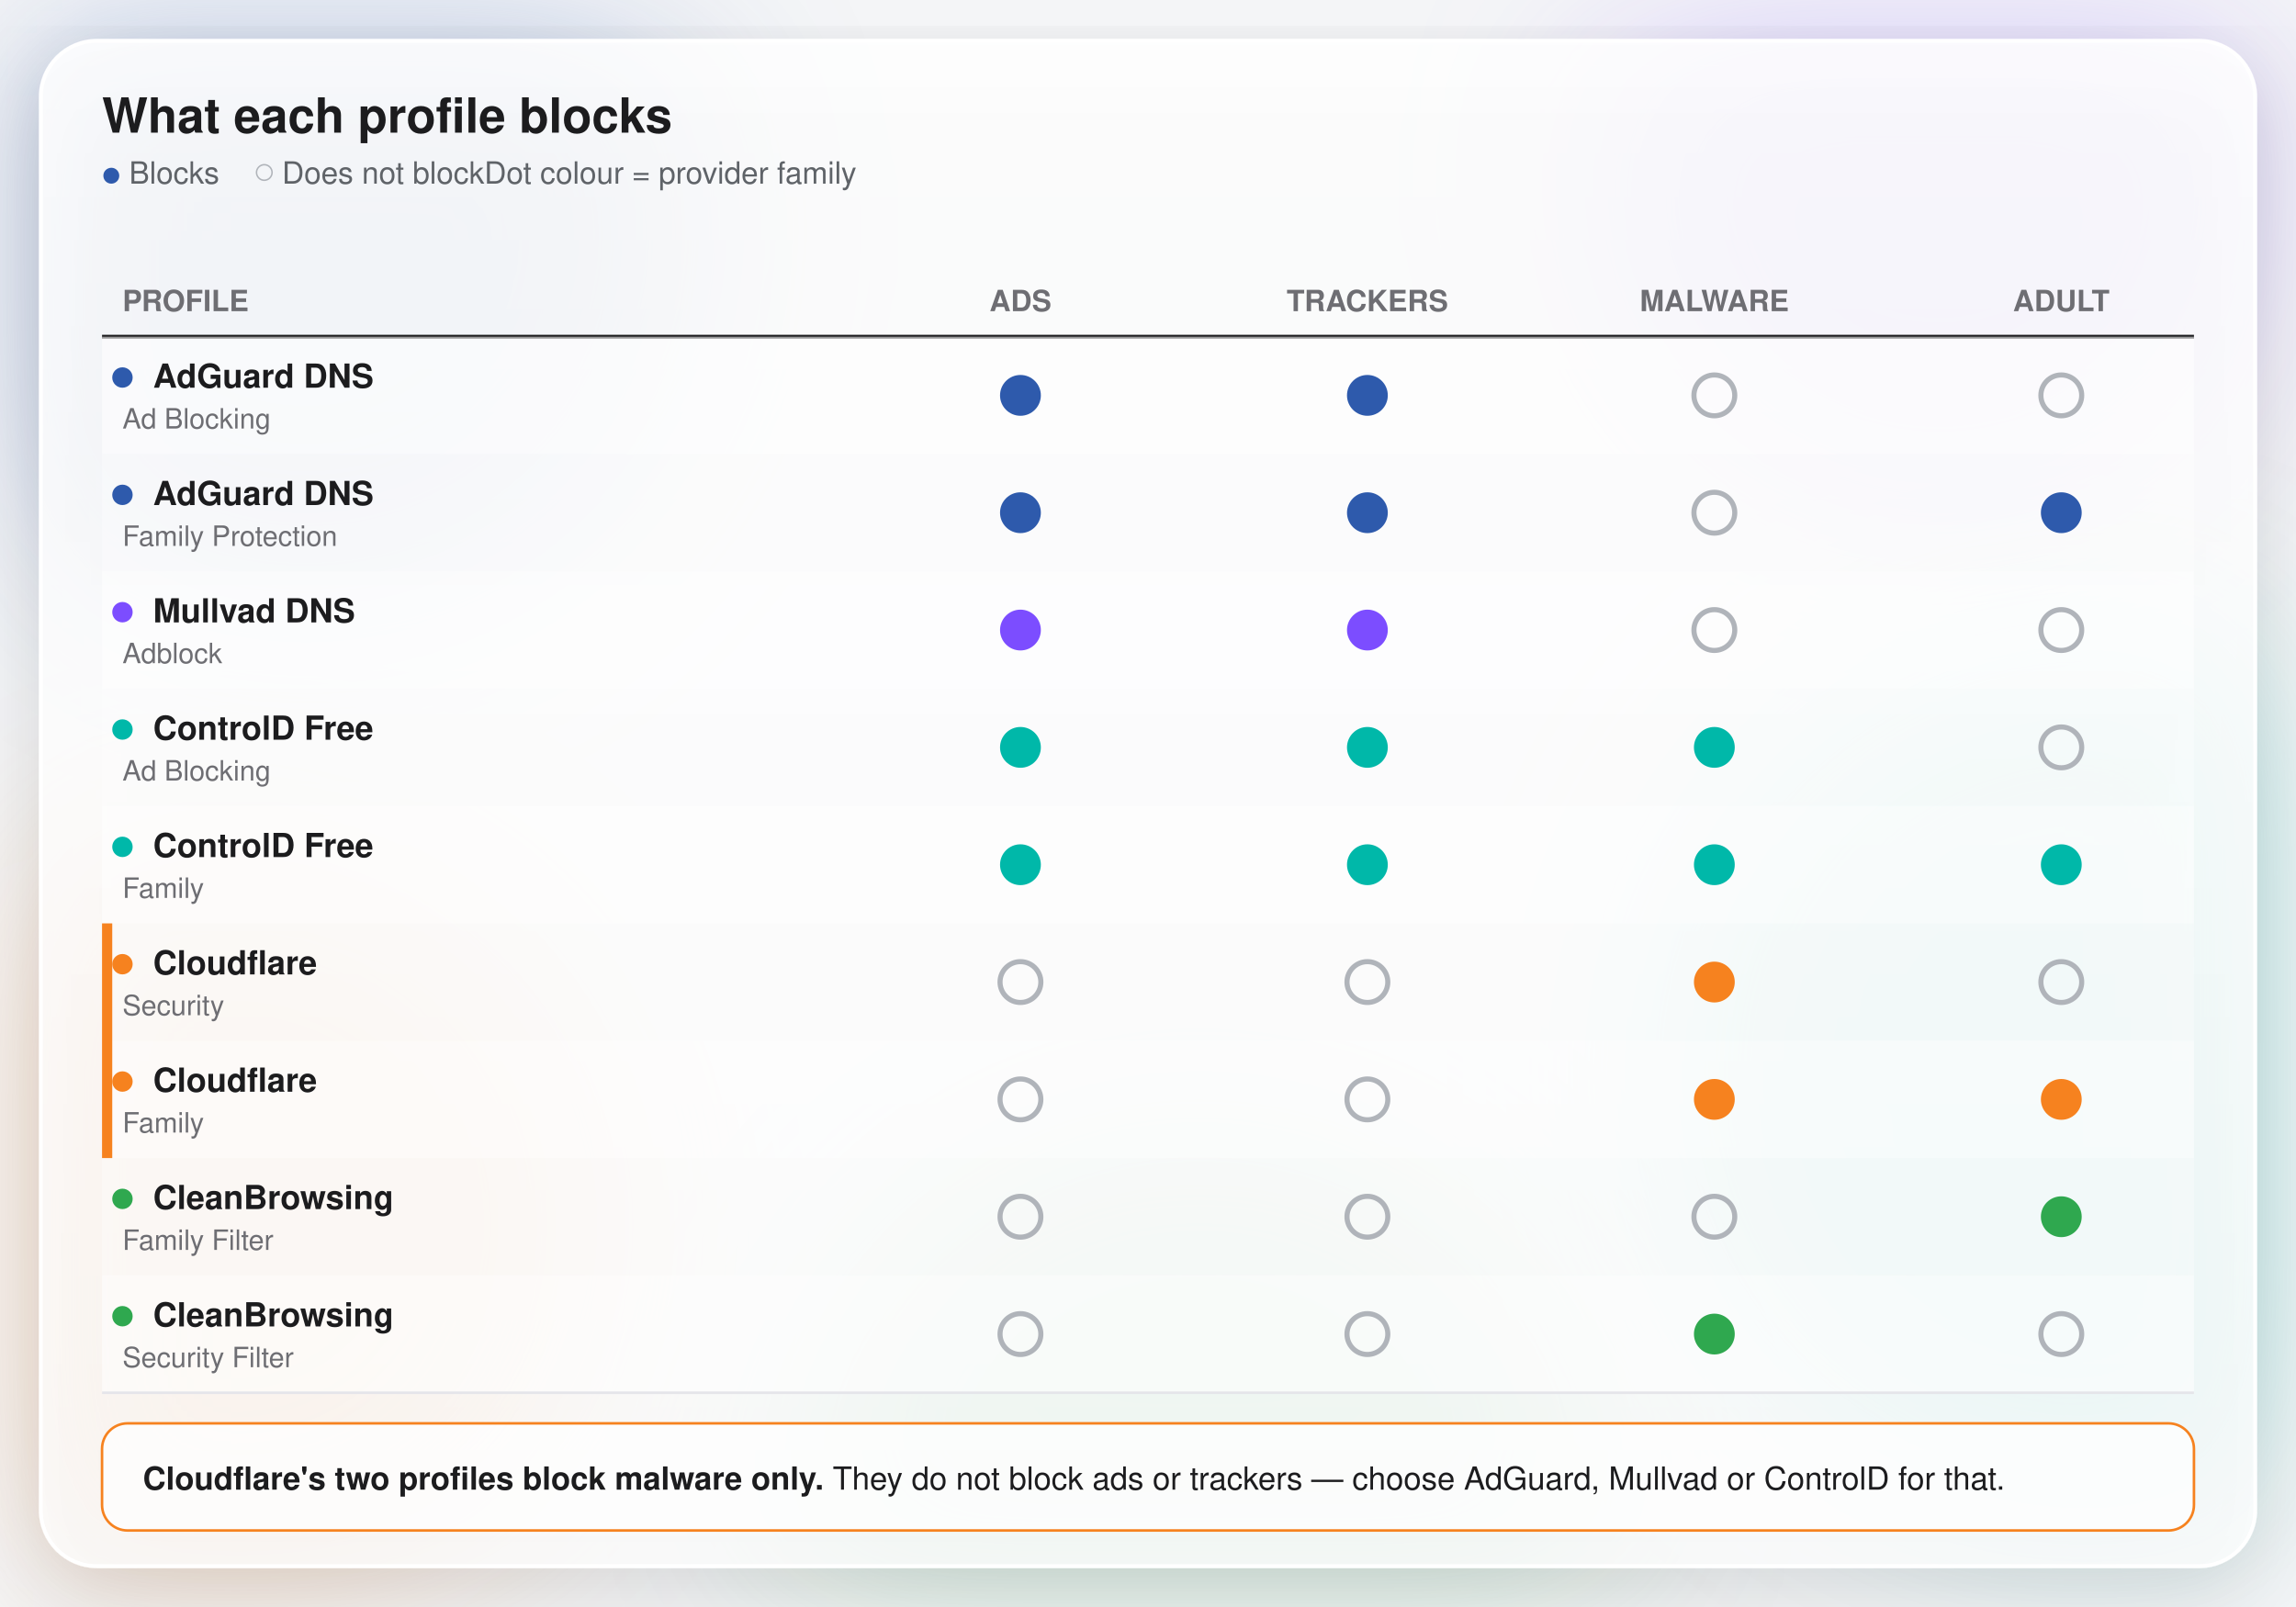
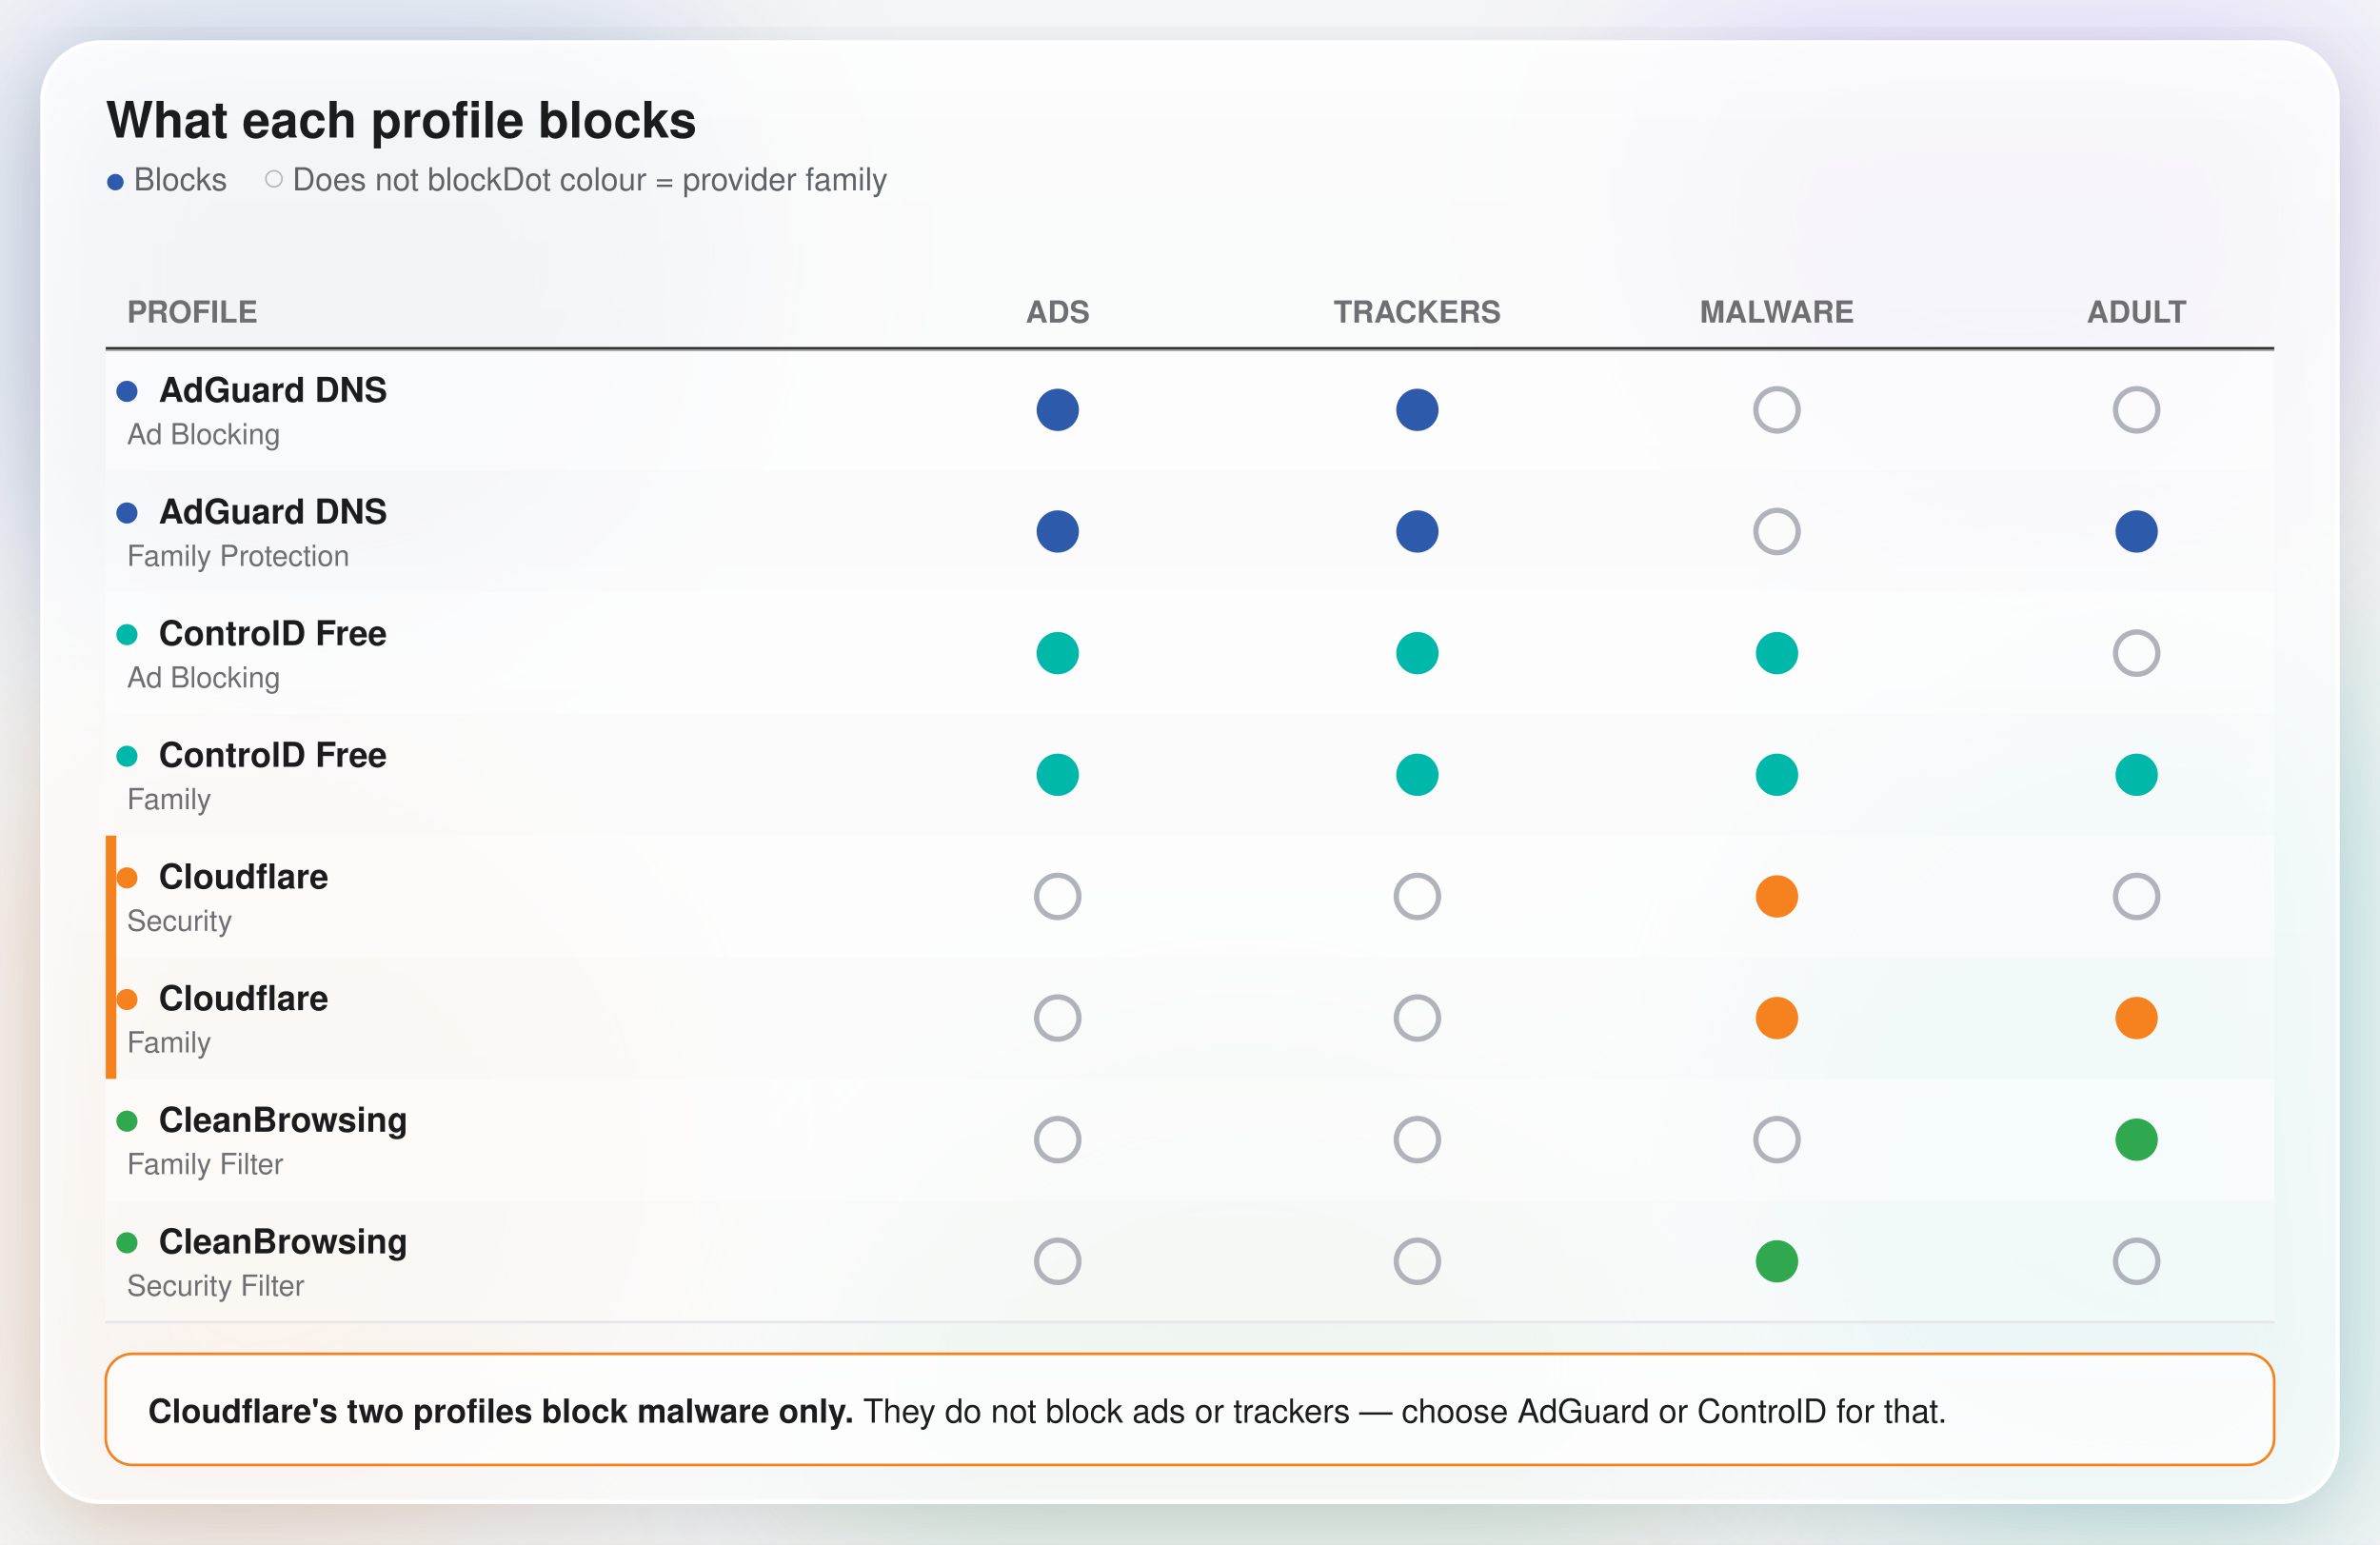
- <svg xmlns="http://www.w3.org/2000/svg" viewBox="0 0 900 630" font-family="-apple-system, Helvetica, Arial, sans-serif">
+ <svg xmlns="http://www.w3.org/2000/svg" viewBox="0 0 900 584" font-family="-apple-system, Helvetica, Arial, sans-serif">
  <defs>
    <filter id="blob-blur" x="-50%" y="-50%" width="200%" height="200%">
      <feGaussianBlur stdDeviation="38" />
    </filter>
    <linearGradient id="panel-tint" x1="0" y1="0" x2="0" y2="1">
      <stop offset="0" stop-color="#FFFFFF" stop-opacity="0.86" />
      <stop offset="1" stop-color="#FFFFFF" stop-opacity="0.72" />
    </linearGradient>
    <filter id="panel-shadow" x="-20%" y="-20%" width="140%" height="140%">
      <feDropShadow dx="0" dy="10" stdDeviation="16" flood-color="#1C1C1E" flood-opacity="0.16" />
    </filter>
  </defs>
-   <rect x="0" y="0" width="900" height="630" fill="#F4F5F7" />
+   <rect x="0" y="0" width="900" height="584" fill="#F4F5F7" />
  <circle cx="120" cy="90" r="150" fill="#2E5AAC" opacity="0.30" filter="url(#blob-blur)" />
  <circle cx="760" cy="70" r="130" fill="#7C4DFF" opacity="0.26" filter="url(#blob-blur)" />
  <circle cx="820" cy="420" r="170" fill="#00B8A9" opacity="0.26" filter="url(#blob-blur)" />
-   <circle cx="90" cy="480" r="150" fill="#F6821F" opacity="0.24" filter="url(#blob-blur)" />
-   <circle cx="470" cy="600" r="160" fill="#2FA84F" opacity="0.22" filter="url(#blob-blur)" />
-   <rect x="16" y="16" width="868" height="598" rx="22" fill="url(#panel-tint)" stroke="#FFFFFF" stroke-width="1.5" filter="url(#panel-shadow)" />
+   <circle cx="90" cy="434" r="150" fill="#F6821F" opacity="0.24" filter="url(#blob-blur)" />
+   <circle cx="470" cy="554" r="160" fill="#2FA84F" opacity="0.22" filter="url(#blob-blur)" />
+   <rect x="16" y="16" width="868" height="552" rx="22" fill="url(#panel-tint)" stroke="#FFFFFF" stroke-width="1.5" filter="url(#panel-shadow)" />
  <text x="40" y="52" font-size="19" font-weight="700" fill="#1C1C1E">What each profile blocks</text>
  <text x="40" y="72" font-size="12" fill="#5F6368">
    <tspan fill="#2E5AAC">●</tspan> Blocks<tspan dx="14" fill="#B0B4BA">○</tspan> Does not block<tspan dx="14" />Dot colour = provider family</text>
  <text x="48" y="122" font-size="11.5" font-weight="700" fill="#6E6E73">PROFILE</text>
  <text x="400" y="122" font-size="11.5" font-weight="700" fill="#6E6E73" text-anchor="middle">ADS</text>
  <text x="536" y="122" font-size="11.5" font-weight="700" fill="#6E6E73" text-anchor="middle">TRACKERS</text>
  <text x="672" y="122" font-size="11.5" font-weight="700" fill="#6E6E73" text-anchor="middle">MALWARE</text>
  <text x="808" y="122" font-size="11.5" font-weight="700" fill="#6E6E73" text-anchor="middle">ADULT</text>
  <line x1="40" y1="132" x2="860" y2="132" stroke="#1C1C1E" stroke-width="1.5" />
  <rect x="40" y="132" width="820" height="46" fill="#FFFFFF" fill-opacity="0.55" />
  <rect x="40" y="178" width="820" height="46" fill="#FFFFFF" fill-opacity="0.30" />
  <rect x="40" y="224" width="820" height="46" fill="#FFFFFF" fill-opacity="0.55" />
  <rect x="40" y="270" width="820" height="46" fill="#FFFFFF" fill-opacity="0.30" />
  <rect x="40" y="316" width="820" height="46" fill="#FFFFFF" fill-opacity="0.55" />
  <rect x="40" y="362" width="820" height="46" fill="#FFFFFF" fill-opacity="0.30" />
  <rect x="40" y="408" width="820" height="46" fill="#FFFFFF" fill-opacity="0.55" />
  <rect x="40" y="454" width="820" height="46" fill="#FFFFFF" fill-opacity="0.30" />
-   <rect x="40" y="500" width="820" height="46" fill="#FFFFFF" fill-opacity="0.55" />
-   <line x1="40" y1="546" x2="860" y2="546" stroke="#E5E5EA" stroke-width="1" />
-   <rect x="40" y="362" width="4" height="92" fill="#F6821F" />
+   <line x1="40" y1="500" x2="860" y2="500" stroke="#E5E5EA" stroke-width="1" />
+   <rect x="40" y="316" width="4" height="92" fill="#F6821F" />
  <circle cx="48" cy="148" r="4" fill="#2E5AAC" />
  <text x="60" y="152" font-size="13" font-weight="600" fill="#1C1C1E">AdGuard DNS</text>
  <text x="48" y="168" font-size="11" fill="#6E6E73">Ad Blocking</text>
  <circle cx="400" cy="155" r="8" fill="#2E5AAC" />
  <circle cx="536" cy="155" r="8" fill="#2E5AAC" />
  <circle cx="672" cy="155" r="8" fill="none" stroke="#B0B4BA" stroke-width="2" />
  <circle cx="808" cy="155" r="8" fill="none" stroke="#B0B4BA" stroke-width="2" />
  <circle cx="48" cy="194" r="4" fill="#2E5AAC" />
  <text x="60" y="198" font-size="13" font-weight="600" fill="#1C1C1E">AdGuard DNS</text>
  <text x="48" y="214" font-size="11" fill="#6E6E73">Family Protection</text>
  <circle cx="400" cy="201" r="8" fill="#2E5AAC" />
  <circle cx="536" cy="201" r="8" fill="#2E5AAC" />
  <circle cx="672" cy="201" r="8" fill="none" stroke="#B0B4BA" stroke-width="2" />
  <circle cx="808" cy="201" r="8" fill="#2E5AAC" />
-   <circle cx="48" cy="240" r="4" fill="#7C4DFF" />
-   <text x="60" y="244" font-size="13" font-weight="600" fill="#1C1C1E">Mullvad DNS</text>
-   <text x="48" y="260" font-size="11" fill="#6E6E73">Adblock</text>
-   <circle cx="400" cy="247" r="8" fill="#7C4DFF" />
-   <circle cx="536" cy="247" r="8" fill="#7C4DFF" />
-   <circle cx="672" cy="247" r="8" fill="none" stroke="#B0B4BA" stroke-width="2" />
+   <circle cx="48" cy="240" r="4" fill="#00B8A9" />
+   <text x="60" y="244" font-size="13" font-weight="600" fill="#1C1C1E">ControlD Free</text>
+   <text x="48" y="260" font-size="11" fill="#6E6E73">Ad Blocking</text>
+   <circle cx="400" cy="247" r="8" fill="#00B8A9" />
+   <circle cx="536" cy="247" r="8" fill="#00B8A9" />
+   <circle cx="672" cy="247" r="8" fill="#00B8A9" />
  <circle cx="808" cy="247" r="8" fill="none" stroke="#B0B4BA" stroke-width="2" />
  <circle cx="48" cy="286" r="4" fill="#00B8A9" />
  <text x="60" y="290" font-size="13" font-weight="600" fill="#1C1C1E">ControlD Free</text>
-   <text x="48" y="306" font-size="11" fill="#6E6E73">Ad Blocking</text>
+   <text x="48" y="306" font-size="11" fill="#6E6E73">Family</text>
  <circle cx="400" cy="293" r="8" fill="#00B8A9" />
  <circle cx="536" cy="293" r="8" fill="#00B8A9" />
  <circle cx="672" cy="293" r="8" fill="#00B8A9" />
-   <circle cx="808" cy="293" r="8" fill="none" stroke="#B0B4BA" stroke-width="2" />
-   <circle cx="48" cy="332" r="4" fill="#00B8A9" />
-   <text x="60" y="336" font-size="13" font-weight="600" fill="#1C1C1E">ControlD Free</text>
-   <text x="48" y="352" font-size="11" fill="#6E6E73">Family</text>
-   <circle cx="400" cy="339" r="8" fill="#00B8A9" />
-   <circle cx="536" cy="339" r="8" fill="#00B8A9" />
-   <circle cx="672" cy="339" r="8" fill="#00B8A9" />
-   <circle cx="808" cy="339" r="8" fill="#00B8A9" />
+   <circle cx="808" cy="293" r="8" fill="#00B8A9" />
+   <circle cx="48" cy="332" r="4" fill="#F6821F" />
+   <text x="60" y="336" font-size="13" font-weight="600" fill="#1C1C1E">Cloudflare</text>
+   <text x="48" y="352" font-size="11" fill="#6E6E73">Security</text>
+   <circle cx="400" cy="339" r="8" fill="none" stroke="#B0B4BA" stroke-width="2" />
+   <circle cx="536" cy="339" r="8" fill="none" stroke="#B0B4BA" stroke-width="2" />
+   <circle cx="672" cy="339" r="8" fill="#F6821F" />
+   <circle cx="808" cy="339" r="8" fill="none" stroke="#B0B4BA" stroke-width="2" />
  <circle cx="48" cy="378" r="4" fill="#F6821F" />
  <text x="60" y="382" font-size="13" font-weight="600" fill="#1C1C1E">Cloudflare</text>
-   <text x="48" y="398" font-size="11" fill="#6E6E73">Security</text>
+   <text x="48" y="398" font-size="11" fill="#6E6E73">Family</text>
  <circle cx="400" cy="385" r="8" fill="none" stroke="#B0B4BA" stroke-width="2" />
  <circle cx="536" cy="385" r="8" fill="none" stroke="#B0B4BA" stroke-width="2" />
  <circle cx="672" cy="385" r="8" fill="#F6821F" />
-   <circle cx="808" cy="385" r="8" fill="none" stroke="#B0B4BA" stroke-width="2" />
-   <circle cx="48" cy="424" r="4" fill="#F6821F" />
-   <text x="60" y="428" font-size="13" font-weight="600" fill="#1C1C1E">Cloudflare</text>
-   <text x="48" y="444" font-size="11" fill="#6E6E73">Family</text>
+   <circle cx="808" cy="385" r="8" fill="#F6821F" />
+   <circle cx="48" cy="424" r="4" fill="#2FA84F" />
+   <text x="60" y="428" font-size="13" font-weight="600" fill="#1C1C1E">CleanBrowsing</text>
+   <text x="48" y="444" font-size="11" fill="#6E6E73">Family Filter</text>
  <circle cx="400" cy="431" r="8" fill="none" stroke="#B0B4BA" stroke-width="2" />
  <circle cx="536" cy="431" r="8" fill="none" stroke="#B0B4BA" stroke-width="2" />
-   <circle cx="672" cy="431" r="8" fill="#F6821F" />
-   <circle cx="808" cy="431" r="8" fill="#F6821F" />
+   <circle cx="672" cy="431" r="8" fill="none" stroke="#B0B4BA" stroke-width="2" />
+   <circle cx="808" cy="431" r="8" fill="#2FA84F" />
  <circle cx="48" cy="470" r="4" fill="#2FA84F" />
  <text x="60" y="474" font-size="13" font-weight="600" fill="#1C1C1E">CleanBrowsing</text>
-   <text x="48" y="490" font-size="11" fill="#6E6E73">Family Filter</text>
+   <text x="48" y="490" font-size="11" fill="#6E6E73">Security Filter</text>
  <circle cx="400" cy="477" r="8" fill="none" stroke="#B0B4BA" stroke-width="2" />
  <circle cx="536" cy="477" r="8" fill="none" stroke="#B0B4BA" stroke-width="2" />
-   <circle cx="672" cy="477" r="8" fill="none" stroke="#B0B4BA" stroke-width="2" />
-   <circle cx="808" cy="477" r="8" fill="#2FA84F" />
-   <circle cx="48" cy="516" r="4" fill="#2FA84F" />
-   <text x="60" y="520" font-size="13" font-weight="600" fill="#1C1C1E">CleanBrowsing</text>
-   <text x="48" y="536" font-size="11" fill="#6E6E73">Security Filter</text>
-   <circle cx="400" cy="523" r="8" fill="none" stroke="#B0B4BA" stroke-width="2" />
-   <circle cx="536" cy="523" r="8" fill="none" stroke="#B0B4BA" stroke-width="2" />
-   <circle cx="672" cy="523" r="8" fill="#2FA84F" />
-   <circle cx="808" cy="523" r="8" fill="none" stroke="#B0B4BA" stroke-width="2" />
-   <rect x="40" y="558" width="820" height="42" rx="10" fill="#FFFFFF" fill-opacity="0.75" stroke="#F6821F" stroke-width="1" />
-   <text x="56" y="584" font-size="12.5" fill="#1C1C1E">
-     <tspan font-weight="700">Cloudflare's two profiles block malware only.</tspan> They do not block ads or trackers — choose AdGuard, Mullvad or ControlD for that.</text>
+   <circle cx="672" cy="477" r="8" fill="#2FA84F" />
+   <circle cx="808" cy="477" r="8" fill="none" stroke="#B0B4BA" stroke-width="2" />
+   <rect x="40" y="512" width="820" height="42" rx="10" fill="#FFFFFF" fill-opacity="0.75" stroke="#F6821F" stroke-width="1" />
+   <text x="56" y="538" font-size="12.5" fill="#1C1C1E">
+     <tspan font-weight="700">Cloudflare's two profiles block malware only.</tspan> They do not block ads or trackers — choose AdGuard or ControlD for that.</text>
</svg>
